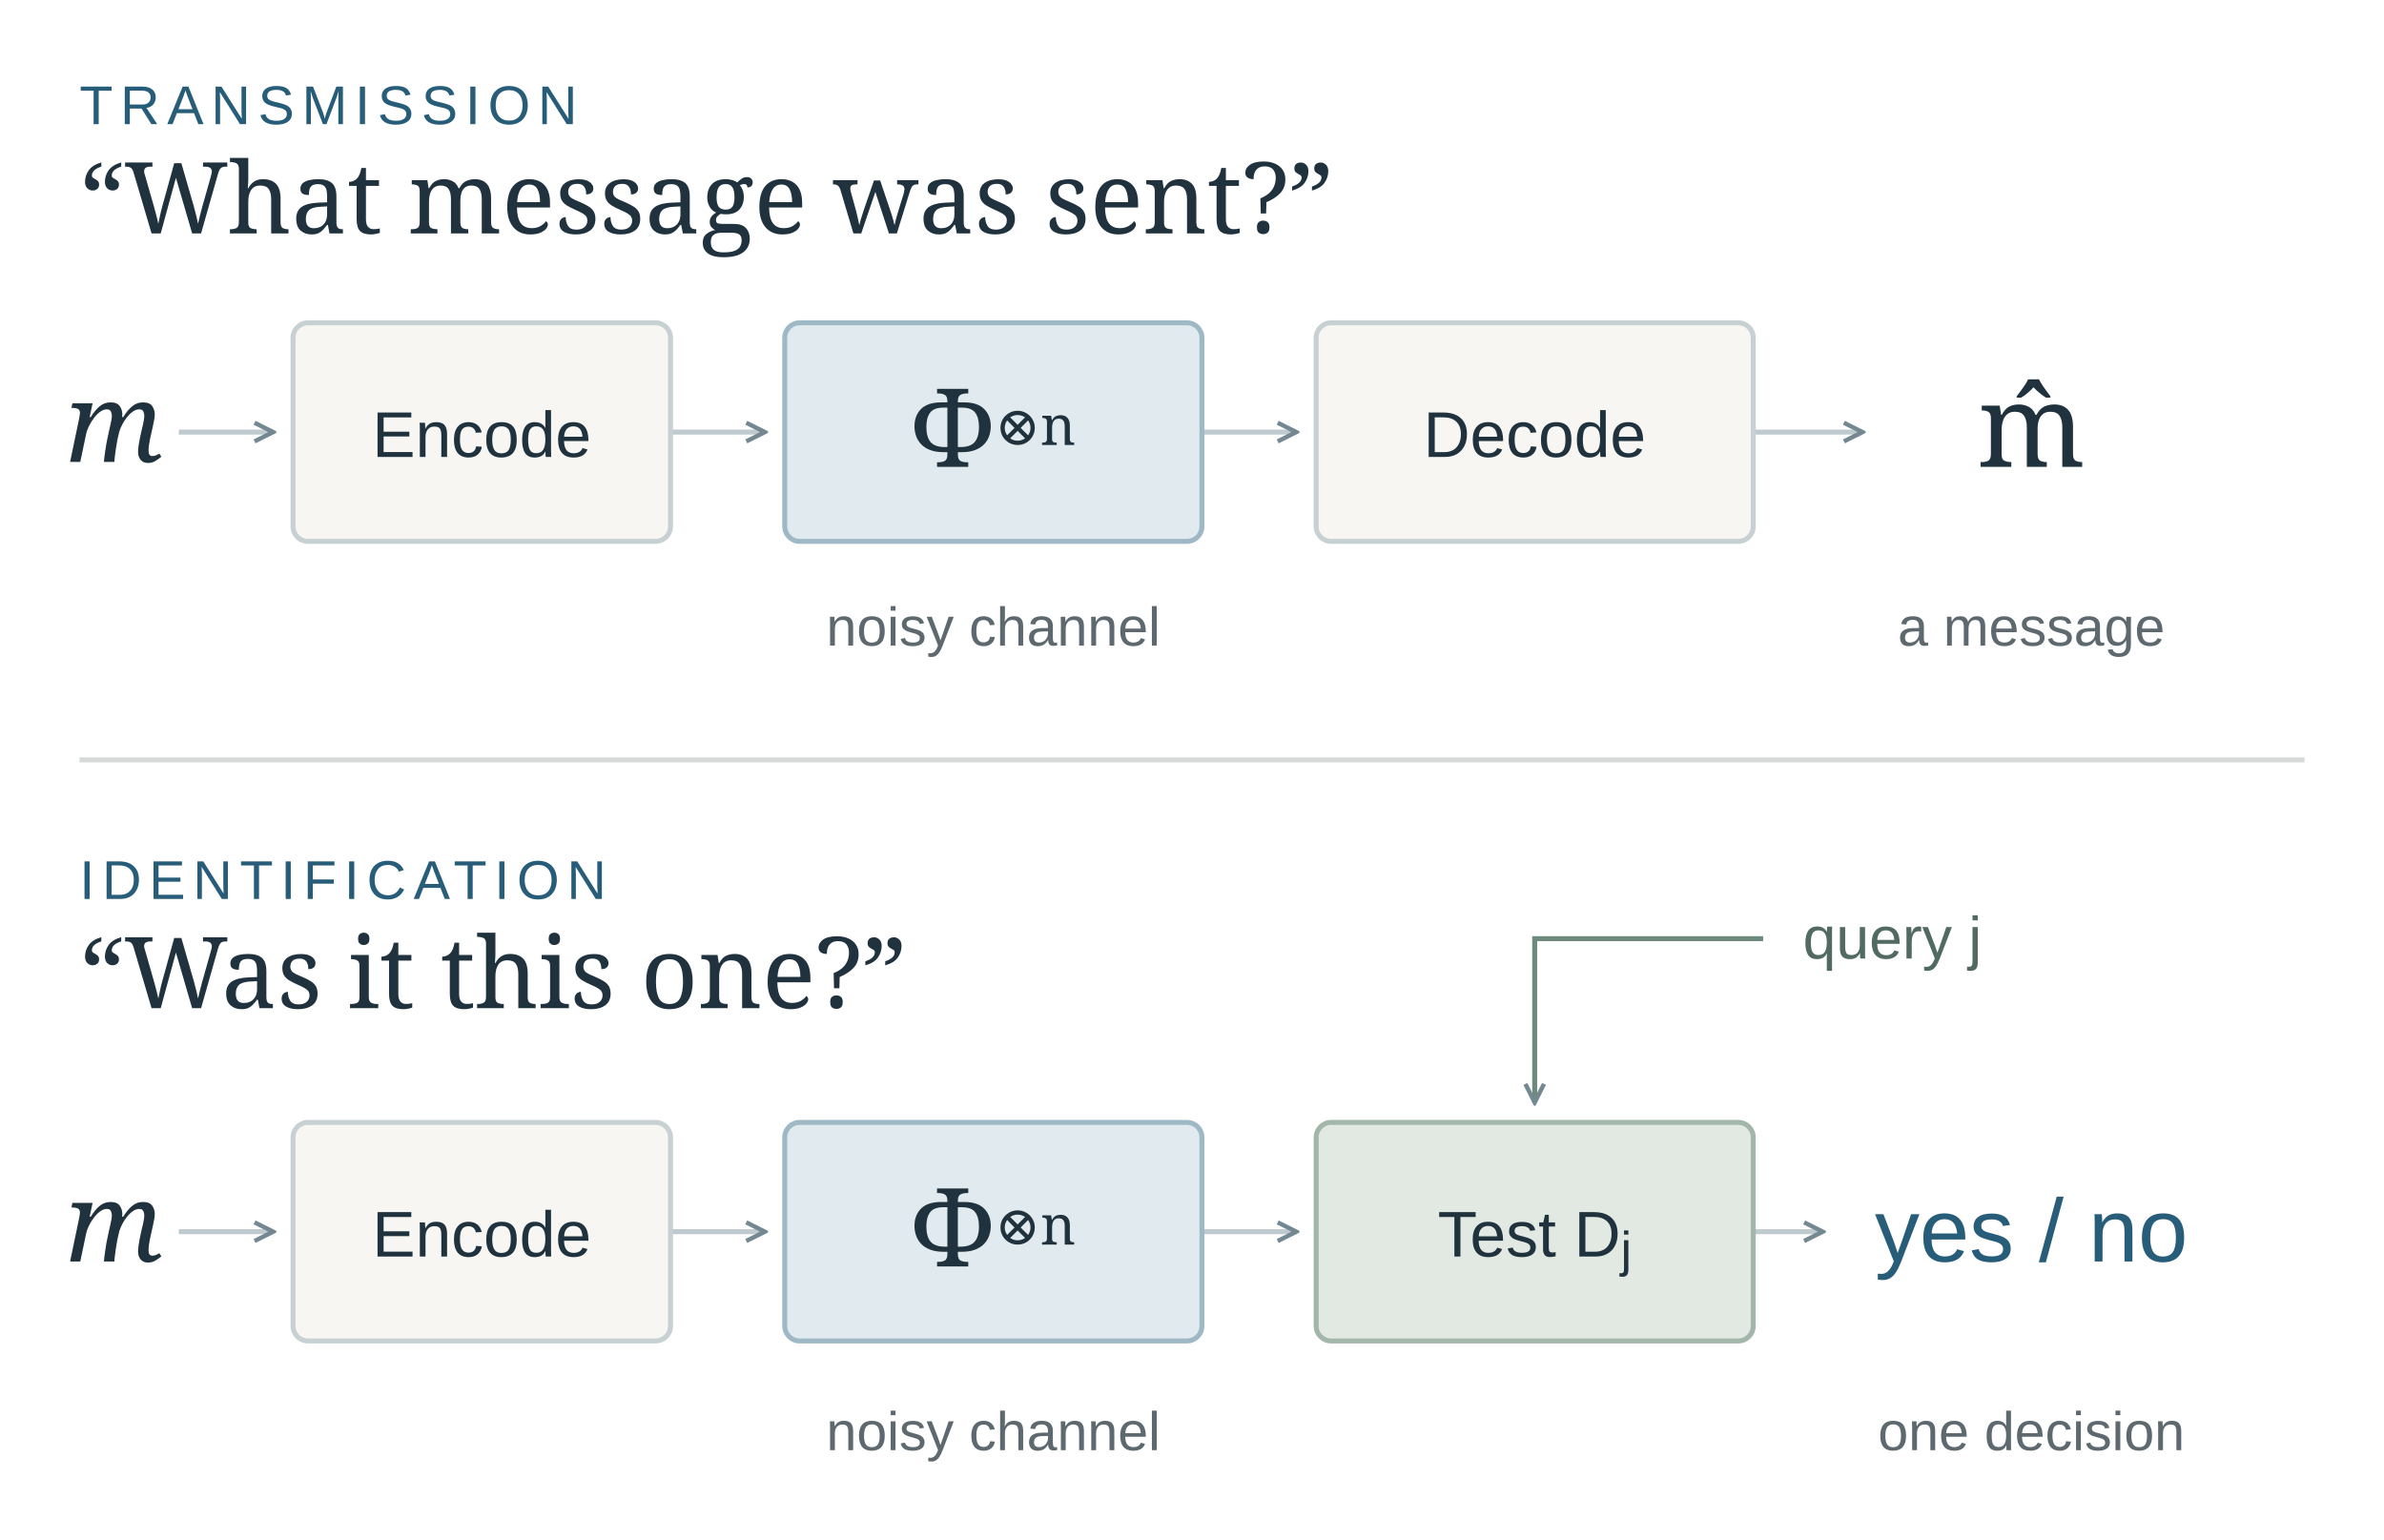
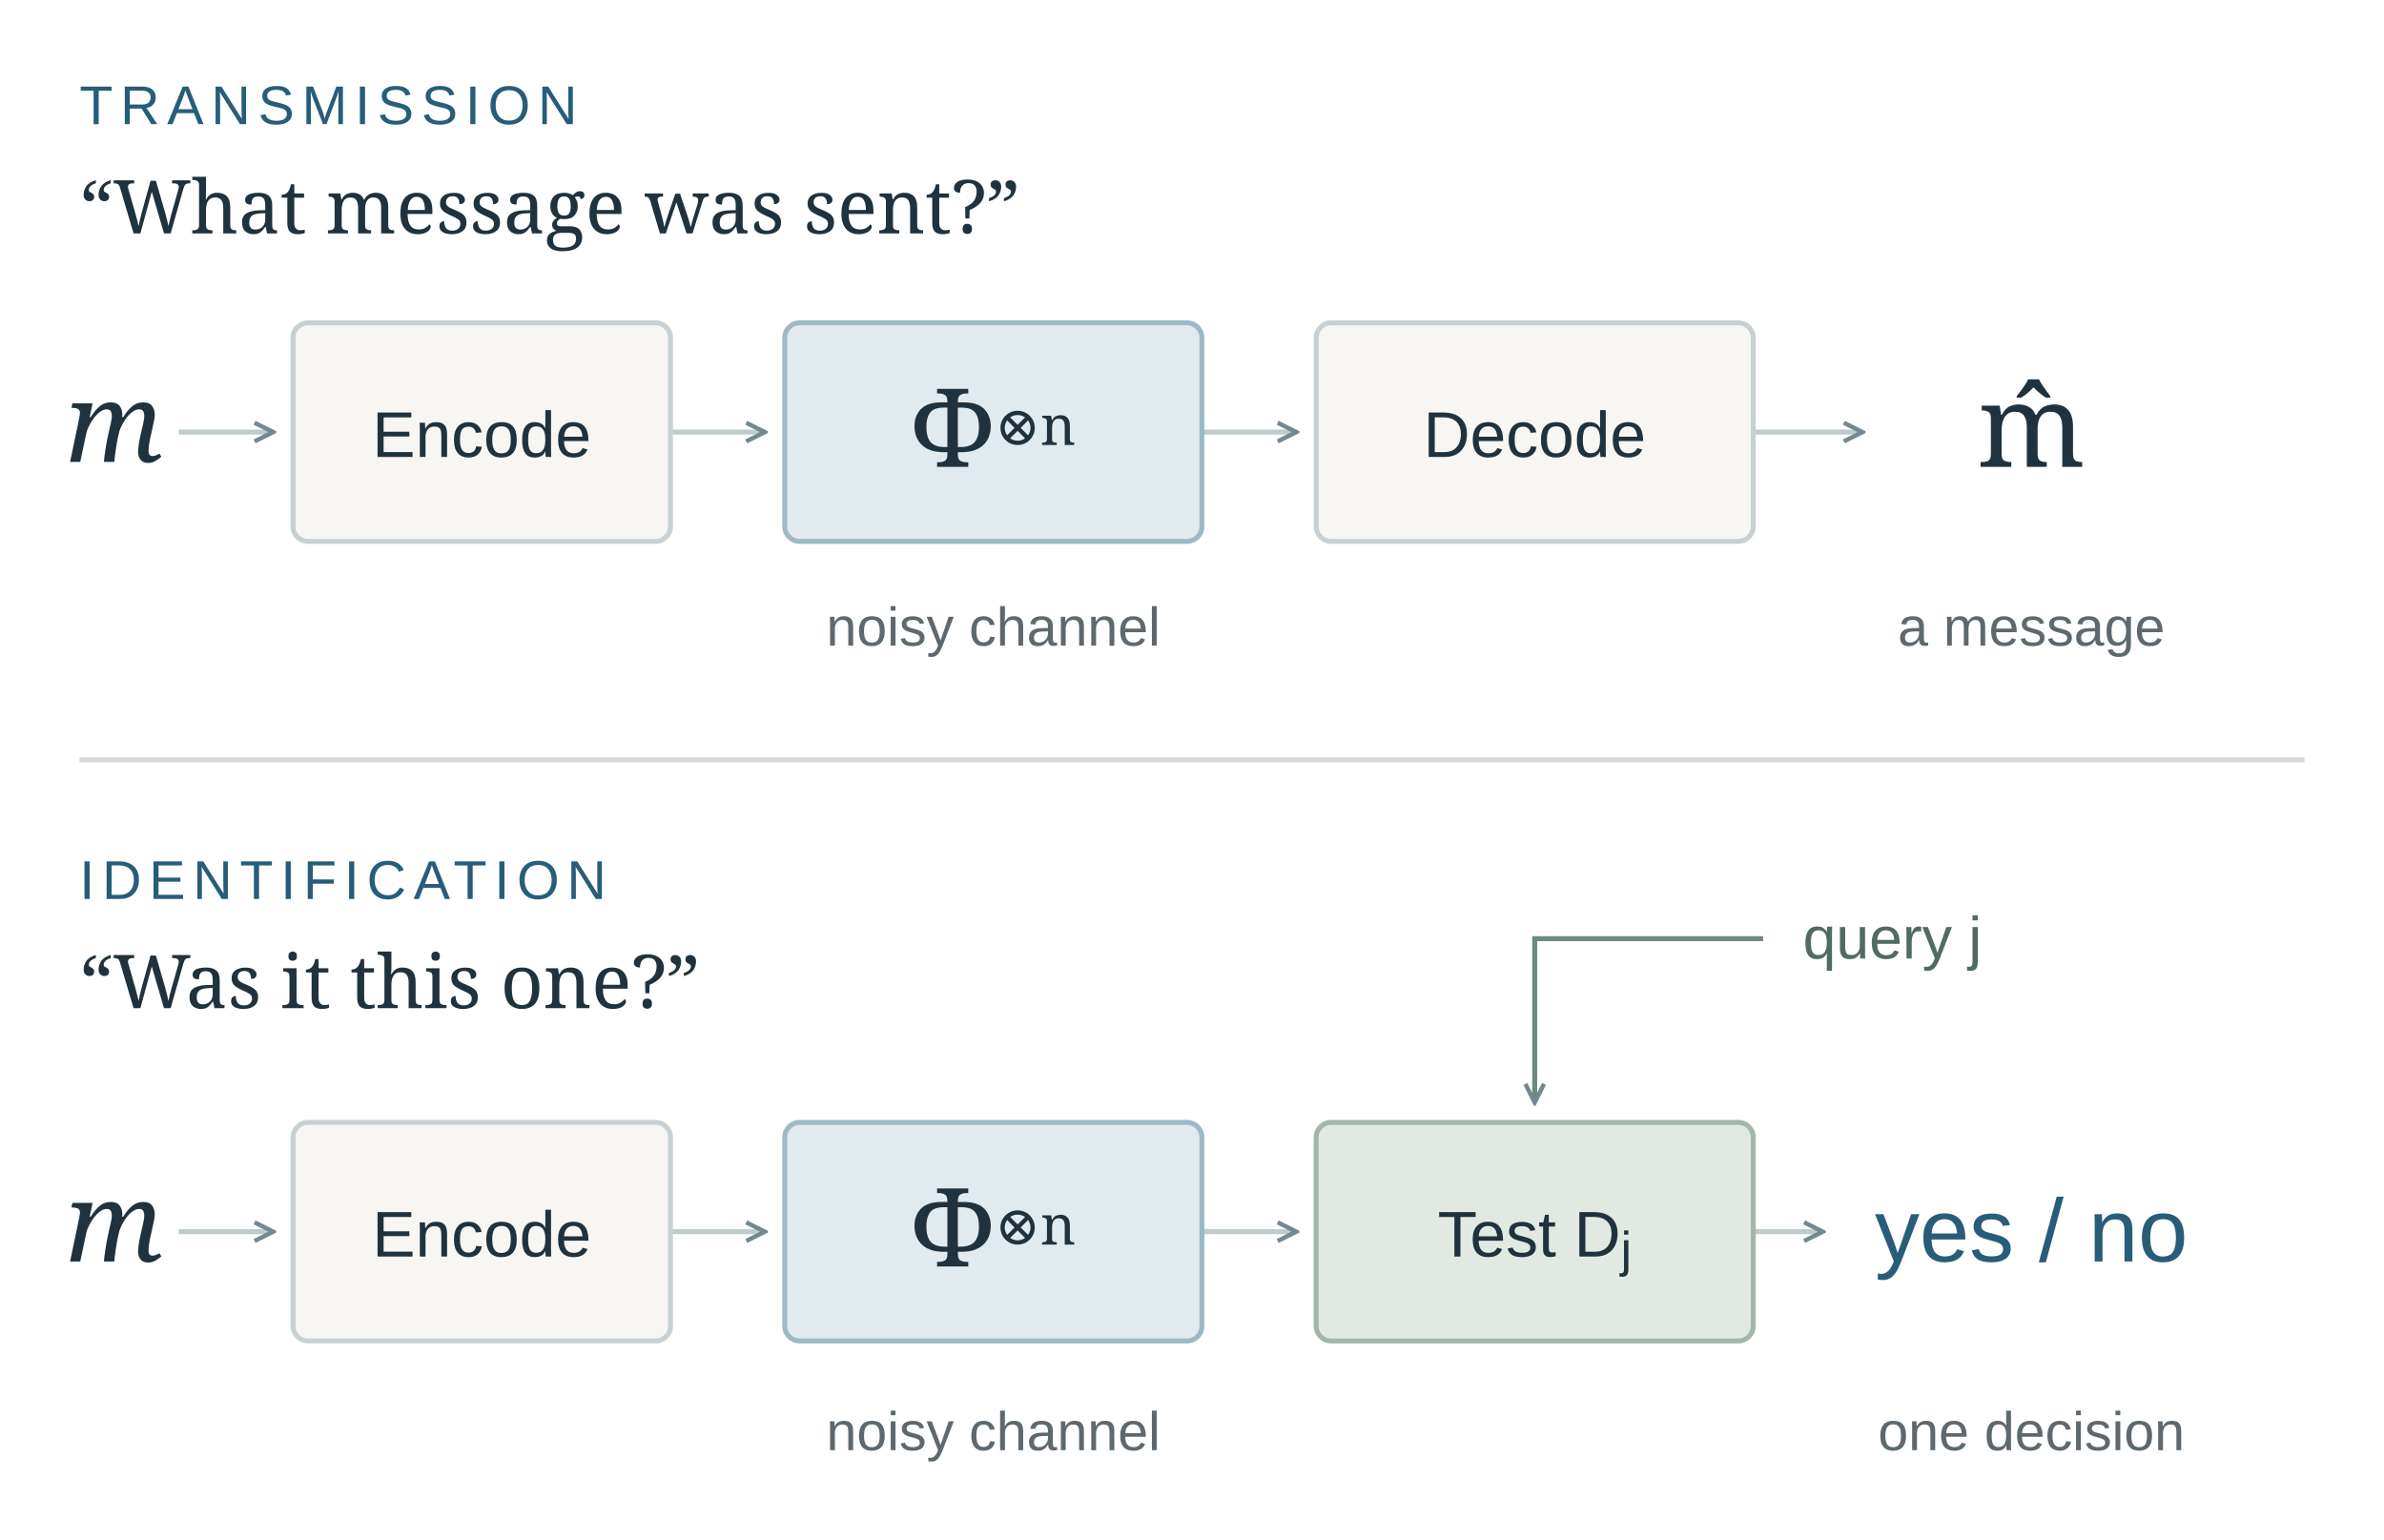
<svg xmlns="http://www.w3.org/2000/svg" width="480" height="310" viewBox="0 0 480 310" role="img" aria-labelledby="id-title id-desc">
  <defs>
    <marker id="id-arrow" viewBox="0 0 8 8" refX="7" refY="4" markerWidth="5" markerHeight="5" orient="auto">
      <path d="M1 1 7 4 1 7" fill="none" stroke="#748891" stroke-width="1.4" />
    </marker>
  </defs>
  <g font-family="Arial,Helvetica,sans-serif" fill="#20323d">
    <text x="16" y="25" font-size="11" letter-spacing="1.5" fill="#285d7a">TRANSMISSION</text>
-     <text x="16" y="47" font-family="Georgia,serif" font-size="20">“What message was sent?”</text>
+     <text x="16" y="47" font-family="Georgia,serif" font-size="15">“What message was sent?”</text>
    <g stroke="#becacd" fill="none" marker-end="url(#id-arrow)">
      <path d="M36 87H55" />
      <path d="M135 87H154" />
      <path d="M242 87H261" />
      <path d="M353 87H375" />
    </g>
    <text x="23" y="93" font-family="Georgia,serif" font-style="italic" font-size="22" text-anchor="middle">m</text>
    <rect x="59" y="65" width="76" height="44" rx="3" fill="#f7f6f2" stroke="#c7d1d3" />
    <text x="97" y="92" font-size="13" text-anchor="middle">Encode</text>
    <rect x="158" y="65" width="84" height="44" rx="3" fill="#e1eaee" stroke="#9eb9c5" />
    <text x="200" y="94" font-family="Georgia,serif" font-size="22" text-anchor="middle">Φ<tspan baseline-shift="super" font-size="11">⊗n</tspan>
    </text>
    <rect x="265" y="65" width="88" height="44" rx="3" fill="#f7f6f2" stroke="#c7d1d3" />
    <text x="309" y="92" font-size="13" text-anchor="middle">Decode</text>
    <text x="409" y="94" font-family="Georgia,serif" font-size="23" text-anchor="middle">m̂</text>
    <text x="409" y="130" font-size="11" fill="#5d696e" text-anchor="middle">a message</text>
    <text x="200" y="130" font-size="11" fill="#5d696e" text-anchor="middle">noisy channel</text>
    <path d="M16 153H464" stroke="#d5dad8" />
    <text x="16" y="181" font-size="11" letter-spacing="1.5" fill="#285d7a">IDENTIFICATION</text>
-     <text x="16" y="203" font-family="Georgia,serif" font-size="20">“Was it this one?”</text>
+     <text x="16" y="203" font-family="Georgia,serif" font-size="15">“Was it this one?”</text>
    <g stroke="#becacd" fill="none" marker-end="url(#id-arrow)">
      <path d="M36 248H55" />
      <path d="M135 248H154" />
      <path d="M242 248H261" />
      <path d="M353 248H367" />
    </g>
    <text x="23" y="254" font-family="Georgia,serif" font-style="italic" font-size="22" text-anchor="middle">m</text>
    <rect x="59" y="226" width="76" height="44" rx="3" fill="#f7f6f2" stroke="#c7d1d3" />
    <text x="97" y="253" font-size="13" text-anchor="middle">Encode</text>
    <rect x="158" y="226" width="84" height="44" rx="3" fill="#e1eaee" stroke="#9eb9c5" />
    <text x="200" y="255" font-family="Georgia,serif" font-size="22" text-anchor="middle">Φ<tspan baseline-shift="super" font-size="11">⊗n</tspan>
    </text>
    <rect x="265" y="226" width="88" height="44" rx="3" fill="#e2e9e3" stroke="#a3b6aa" />
    <text x="309" y="253" font-size="13" text-anchor="middle">Test D<tspan baseline-shift="sub" font-size="10">j</tspan>
    </text>
    <text x="409" y="254" font-size="18" text-anchor="middle" fill="#285d7a">yes / no</text>
    <text x="363" y="193" font-size="12" fill="#526b62">query j</text>
    <path d="M355 189H309V222" fill="none" stroke="#6e8a7d" marker-end="url(#id-arrow)" />
    <text x="409" y="292" font-size="11" fill="#5d696e" text-anchor="middle">one decision</text>
    <text x="200" y="292" font-size="11" fill="#5d696e" text-anchor="middle">noisy channel</text>
  </g>
</svg>
